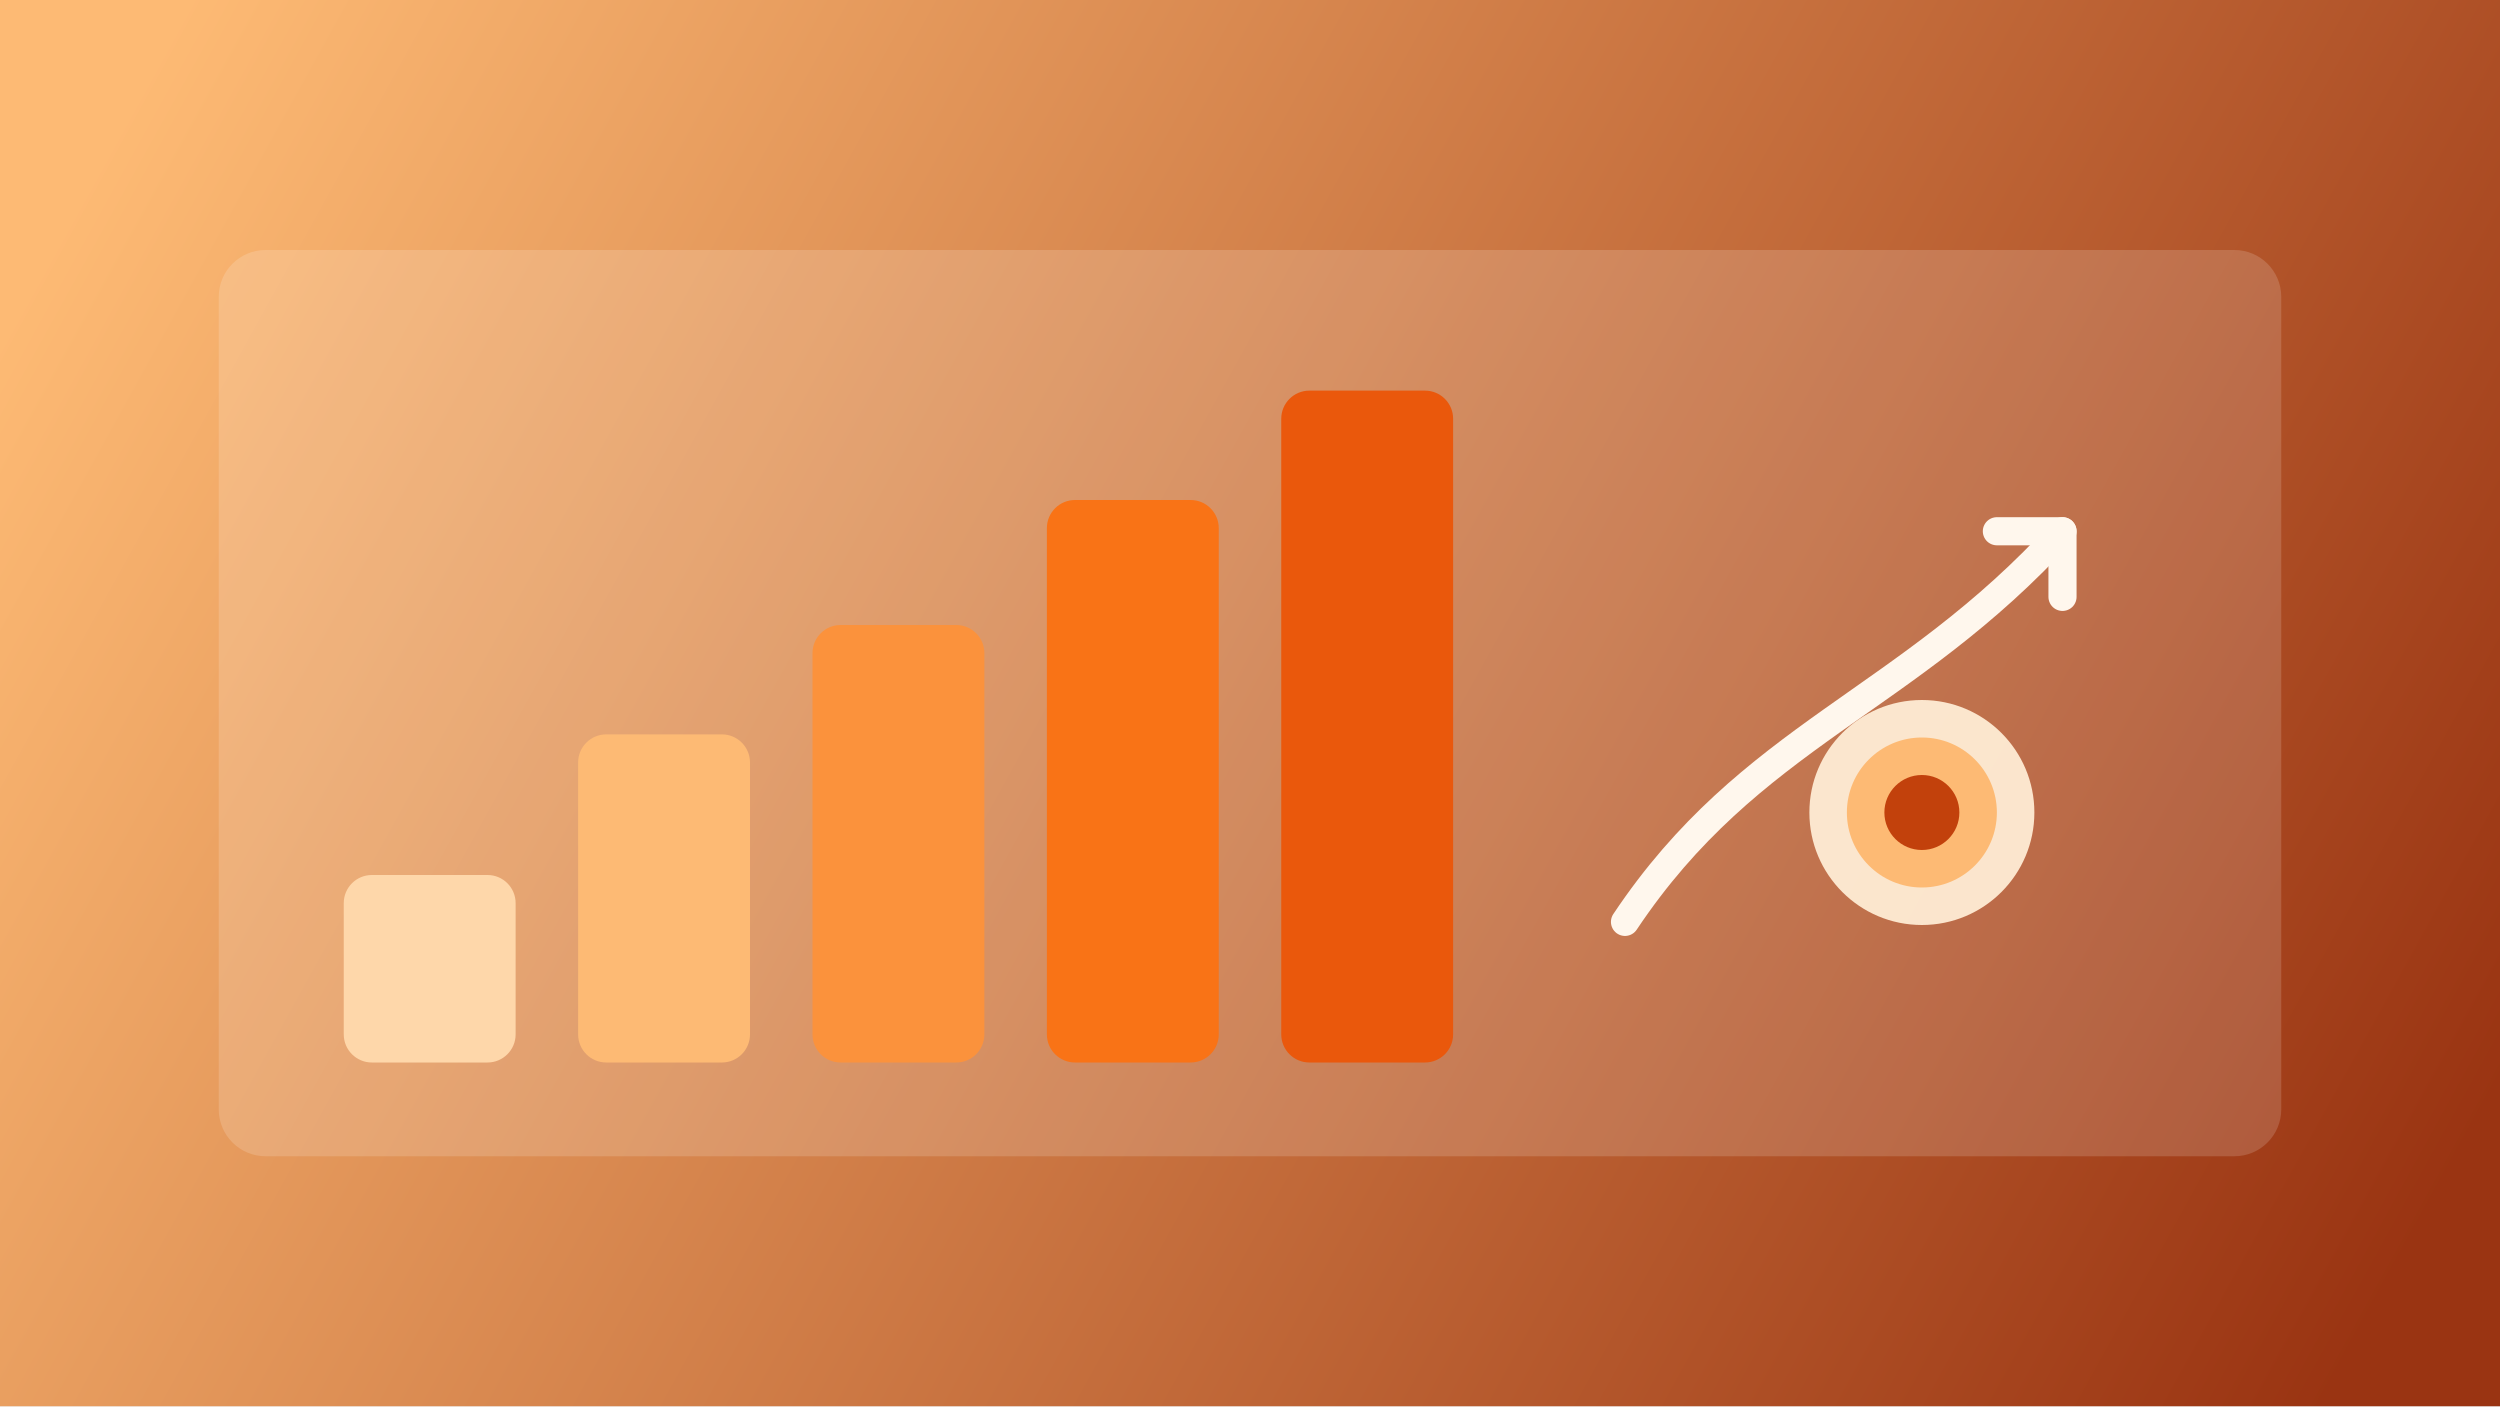
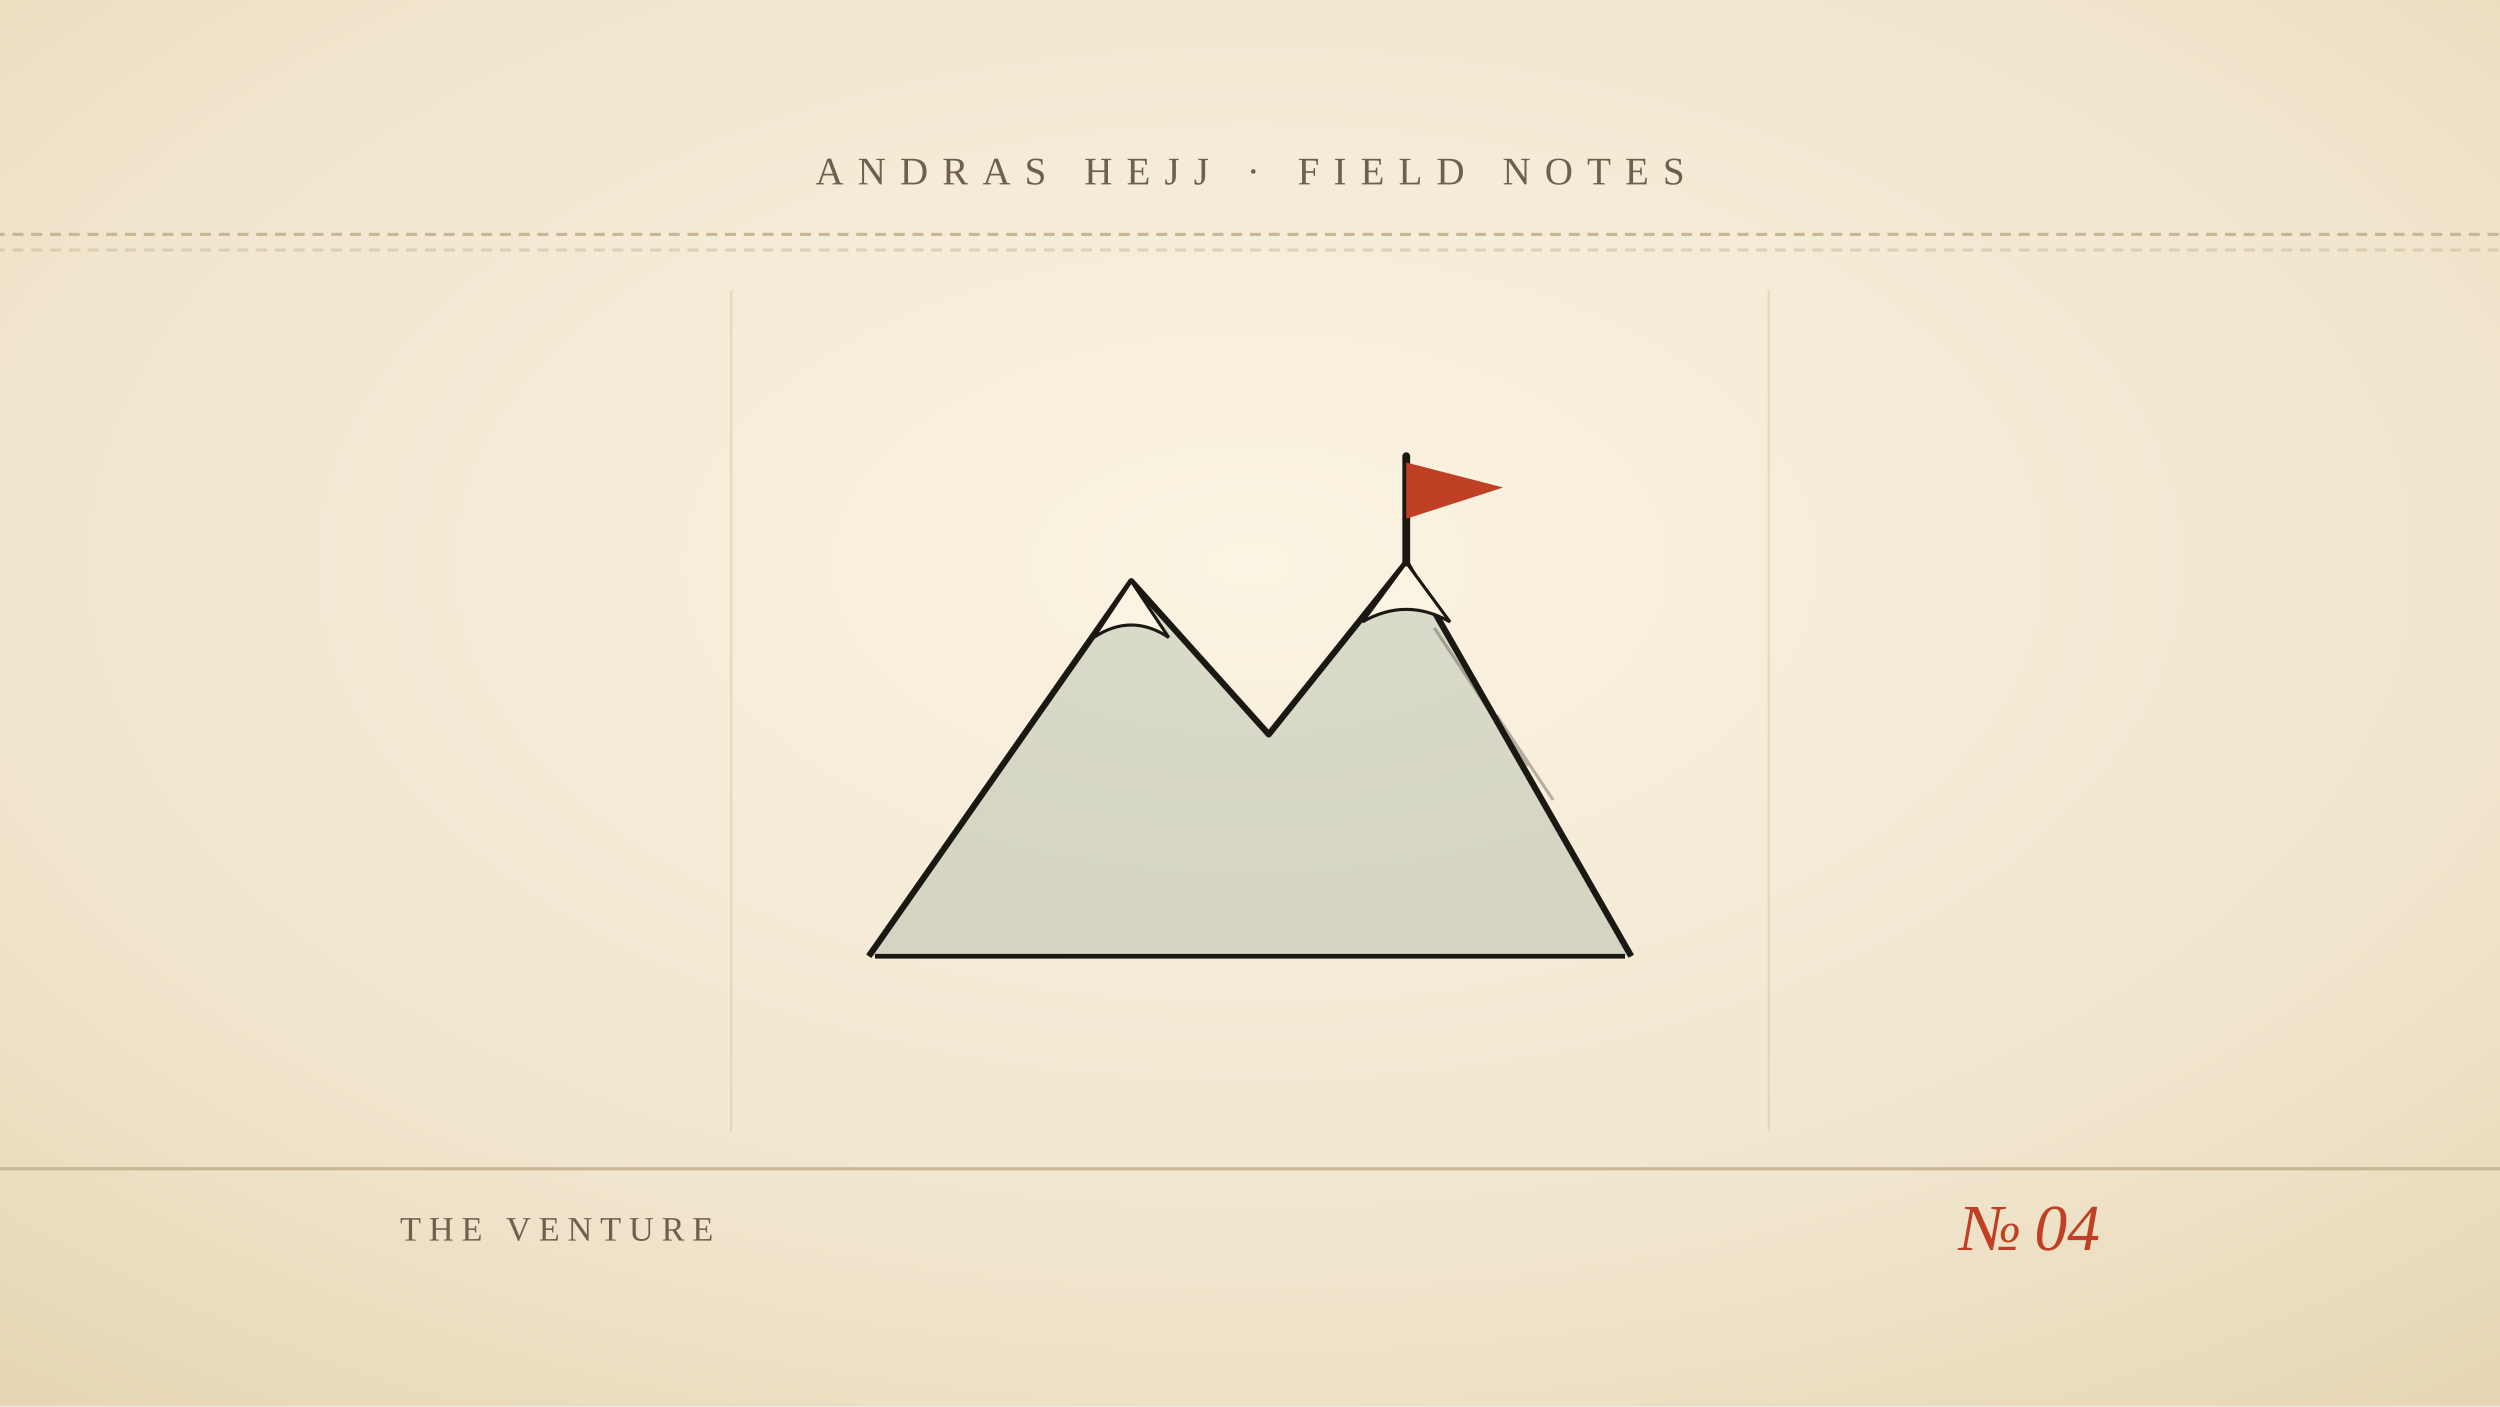
- <svg xmlns="http://www.w3.org/2000/svg" width="1600" height="900" viewBox="0 0 1600 900" fill="none">
+ <svg xmlns="http://www.w3.org/2000/svg" width="1600" height="900" viewBox="0 0 1600 900" fill="none" font-family="Georgia, 'Times New Roman', 'Iowan Old Style', serif">
  <defs>
-     <linearGradient id="g4" x1="80" y1="70" x2="1510" y2="860" gradientUnits="userSpaceOnUse">
-       <stop stop-color="#FDBA74" />
-       <stop offset="1" stop-color="#9A3412" />
-     </linearGradient>
+     <radialGradient id="plate" cx="50%" cy="40%" r="78%">
+       <stop offset="0" stop-color="#fbf4e2" />
+       <stop offset="0.62" stop-color="#f1e6cf" />
+       <stop offset="1" stop-color="#e6d6b3" />
+     </radialGradient>
  </defs>
-   <rect width="1600" height="900" fill="url(#g4)" />
-   <rect x="140" y="160" width="1320" height="580" rx="30" fill="white" fill-opacity="0.16" />
-   <rect x="220" y="560" width="110" height="120" rx="18" fill="#FED7AA" />
-   <rect x="370" y="470" width="110" height="210" rx="18" fill="#FDBA74" />
-   <rect x="520" y="400" width="110" height="280" rx="18" fill="#FB923C" />
-   <rect x="670" y="320" width="110" height="360" rx="18" fill="#F97316" />
-   <rect x="820" y="250" width="110" height="430" rx="18" fill="#EA580C" />
-   <path d="M1040 590C1120 470 1220 450 1320 340" stroke="#FFF7ED" stroke-width="18" stroke-linecap="round" />
-   <path d="M1278 340H1320V382" stroke="#FFF7ED" stroke-width="18" stroke-linecap="round" stroke-linejoin="round" />
-   <circle cx="1230" cy="520" r="72" fill="#FFEDD5" fill-opacity="0.94" />
-   <circle cx="1230" cy="520" r="48" fill="#FDBA74" />
-   <circle cx="1230" cy="520" r="24" fill="#C2410C" />
+   <rect width="1600" height="900" fill="url(#plate)" />
+   <g stroke="#d9c9a6" stroke-width="1.5" opacity="0.55">
+     <line x1="468" y1="186" x2="468" y2="724" />
+     <line x1="1132" y1="186" x2="1132" y2="724" />
+   </g>
+   <g stroke="#c8b694" stroke-width="2">
+     <line x1="-40" y1="150" x2="1640" y2="150" stroke-dasharray="7 5" />
+     <line x1="-40" y1="160" x2="1640" y2="160" stroke-dasharray="7 5" opacity="0.5" />
+   </g>
+   <text x="800" y="118" text-anchor="middle" font-size="25" letter-spacing="9" fill="#6f5f4f">ANDRAS HEJJ · FIELD NOTES</text>
+   <g>
+     <path d="M556 612 L724 372 L812 470 L900 360 L1044 612 Z" fill="#0e4140" opacity="0.14" />
+     <path d="M556 612 L724 372 L812 470 L900 360 L1044 612" fill="none" stroke="#1b1713" stroke-width="4" stroke-linejoin="round" />
+     <path d="M872 398 L900 360 L928 398 Q900 382 872 398 Z" fill="#fbf4e2" stroke="#1b1713" stroke-width="2" />
+     <path d="M700 408 L724 372 L748 408 Q724 392 700 408 Z" fill="#fbf4e2" stroke="#1b1713" stroke-width="2" />
+     <g stroke="#1b1713" stroke-width="2" opacity="0.30">
+       <line x1="918" y1="402" x2="962" y2="468" />
+       <line x1="938" y1="430" x2="978" y2="490" />
+       <line x1="958" y1="458" x2="994" y2="512" />
+     </g>
+     <line x1="900" y1="360" x2="900" y2="292" stroke="#1b1713" stroke-width="5" stroke-linecap="round" />
+     <path d="M900 296 L962 312 L900 332 Z" fill="#bf4024" />
+     <line x1="560" y1="612" x2="1040" y2="612" stroke="#1b1713" stroke-width="3" />
+   </g>
+   <line x1="-40" y1="748" x2="1640" y2="748" stroke="#c8b694" stroke-width="2" />
+   <text x="256" y="794" text-anchor="start" font-size="22" letter-spacing="5" fill="#6f5f4f">THE VENTURE</text>
+   <text x="1344" y="800" text-anchor="end" font-style="italic" font-size="42" fill="#bf4024">№ 04</text>
</svg>
